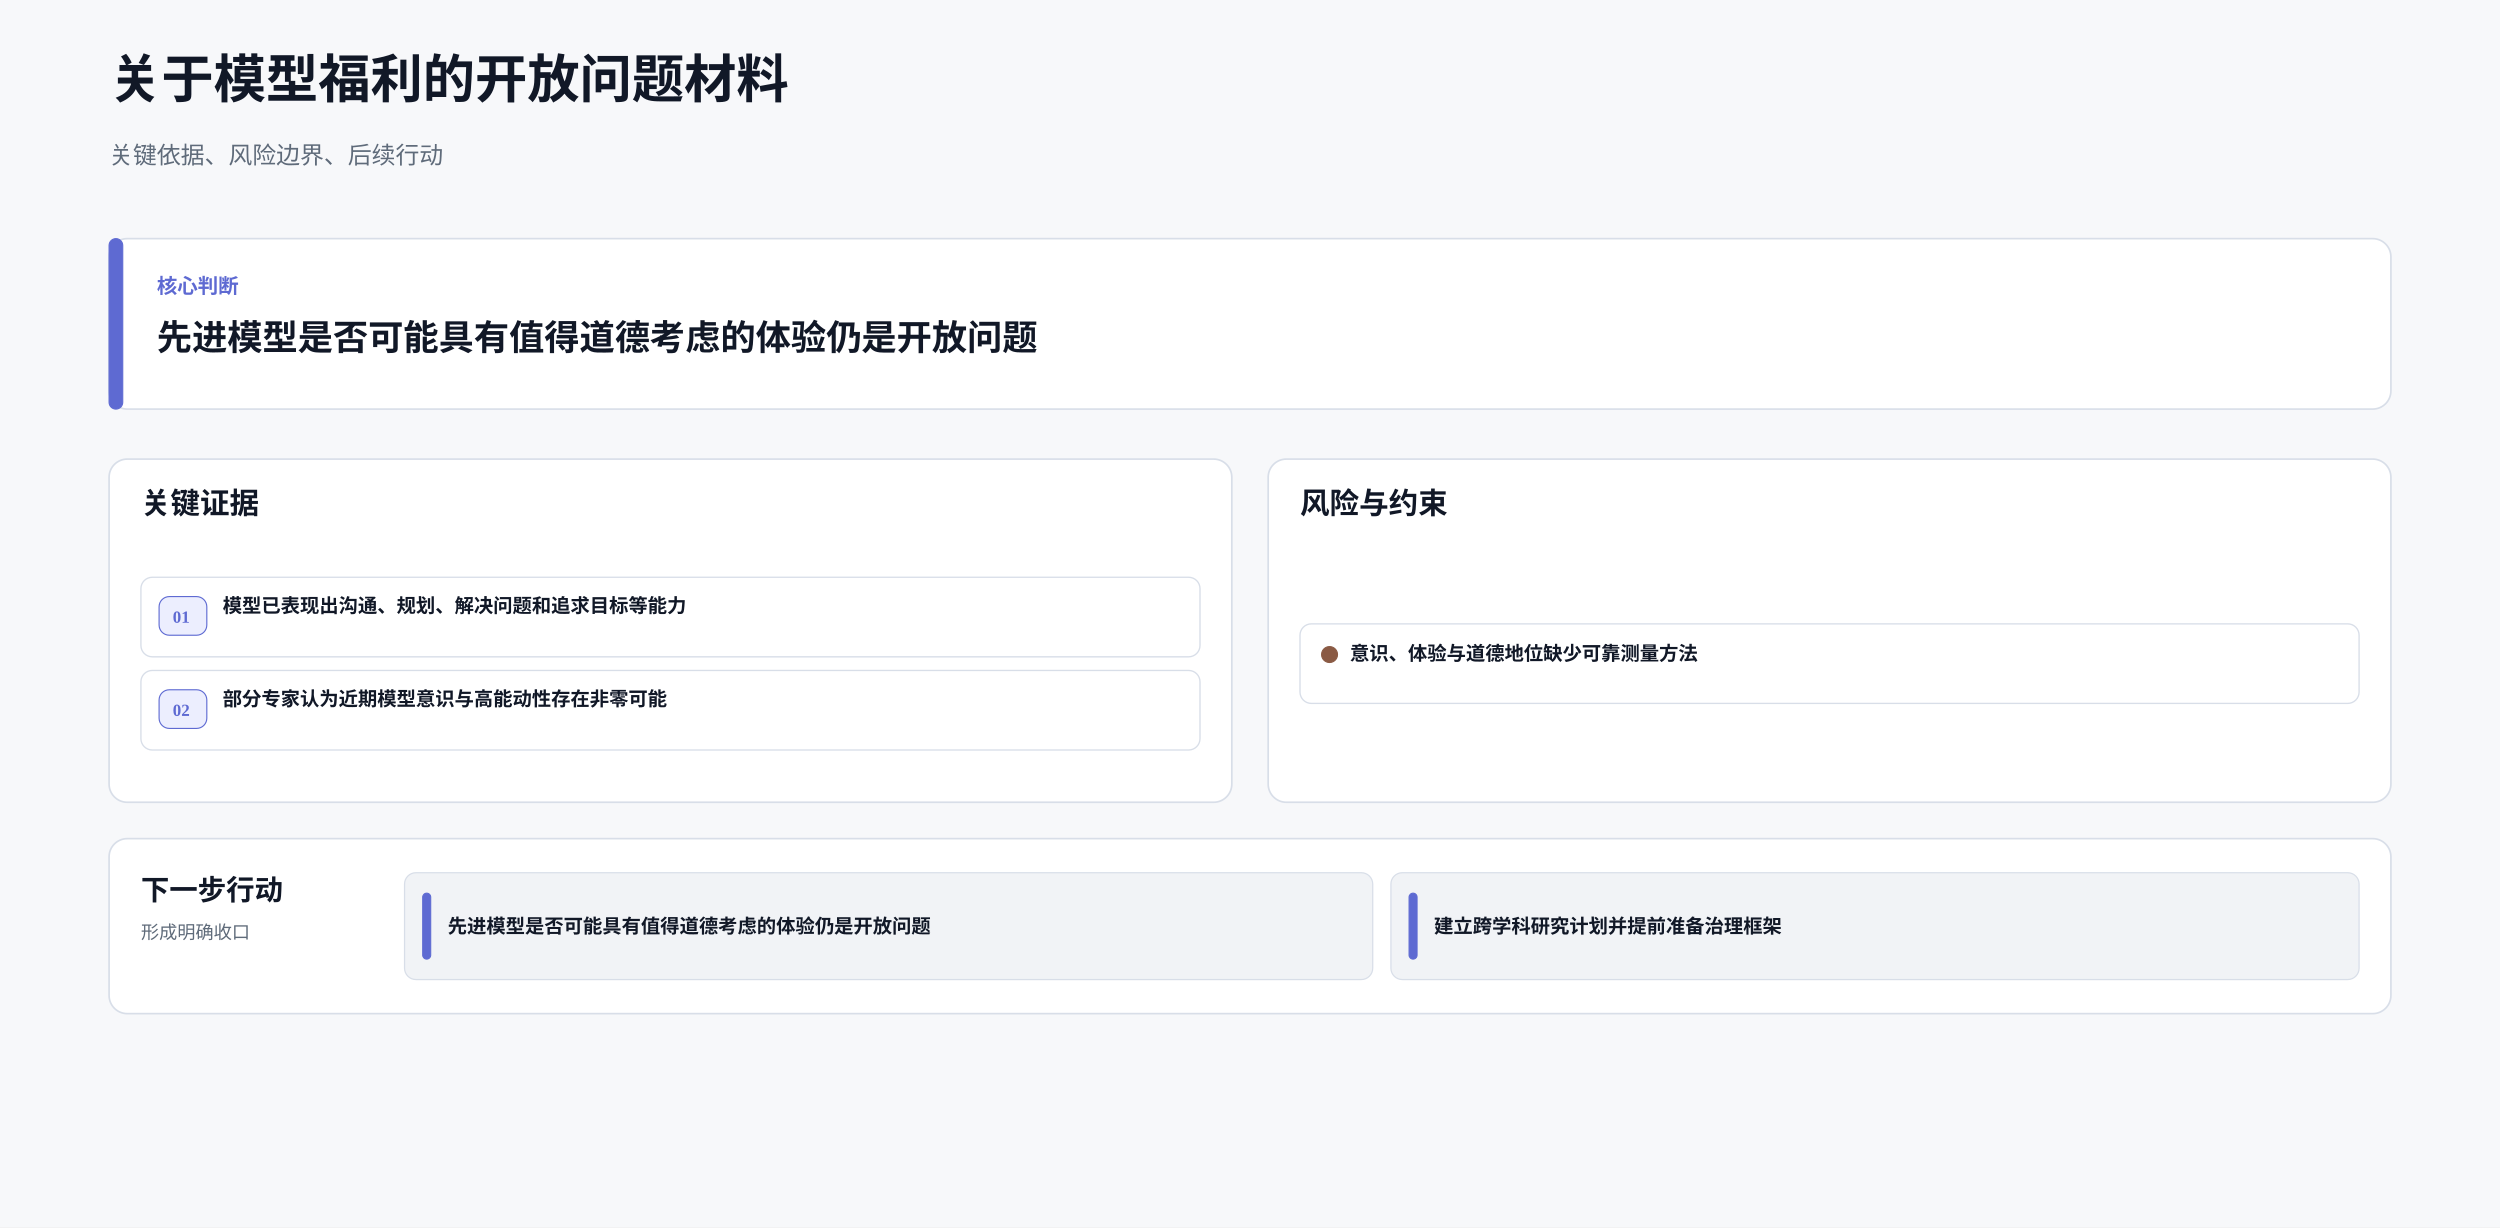
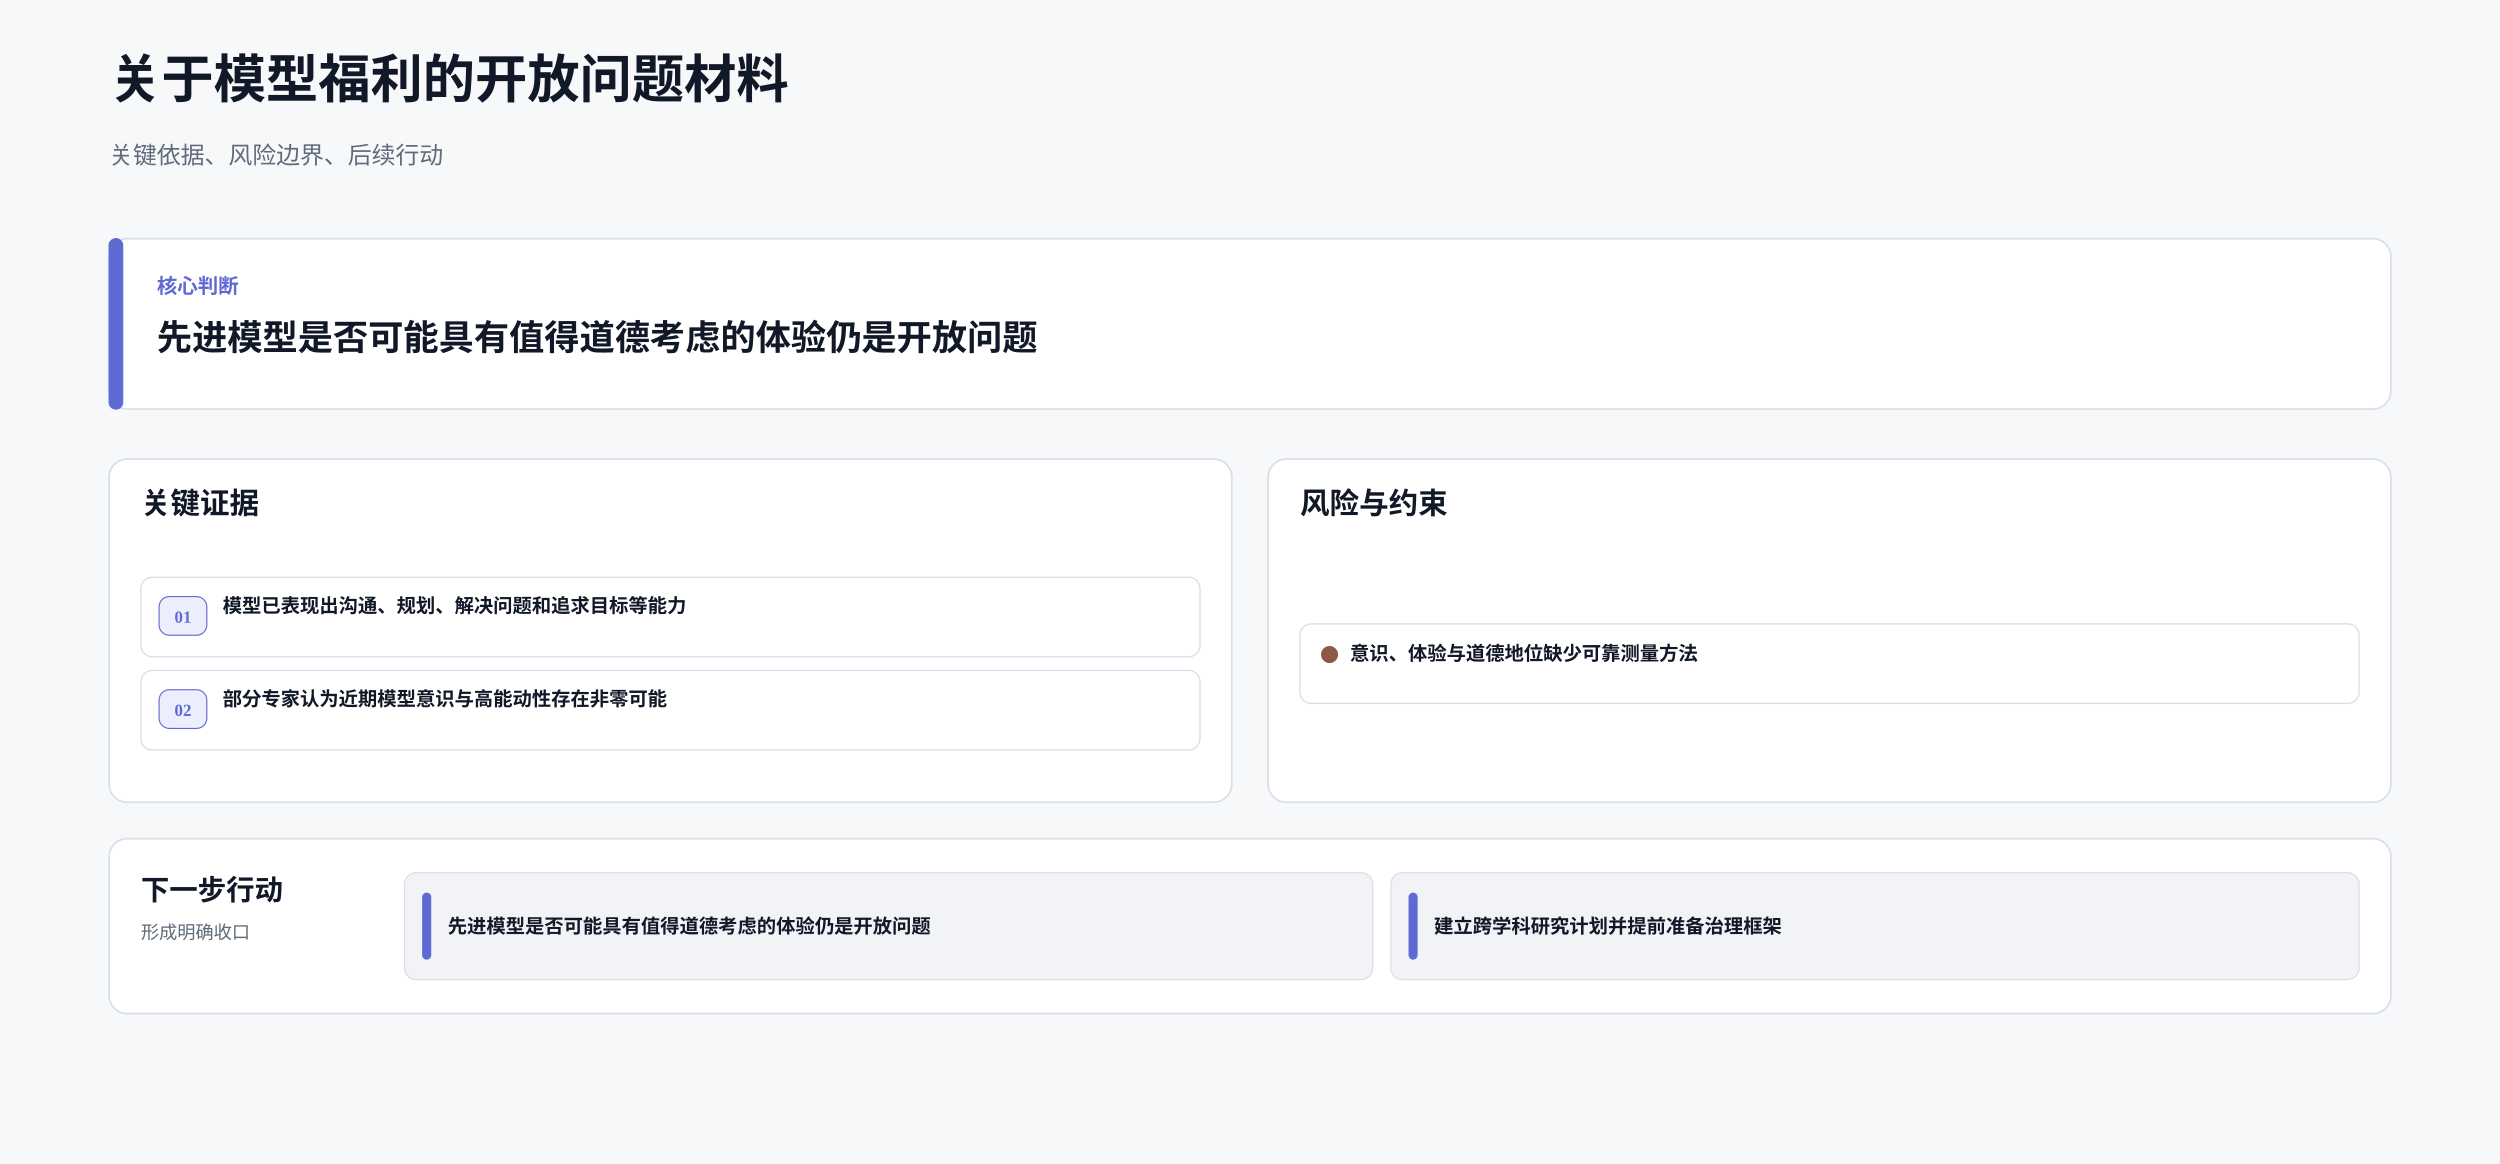
- <svg xmlns="http://www.w3.org/2000/svg" width="2200" height="1080" viewBox="0 0 2200 1080" data-layout-engine="v4" data-layout="expression-canvas" data-pipeline-version="4.4" data-expression-mode="narrative-map" data-page-skeleton="overview-detail">
-   <rect x="0" y="0" width="2200" height="1080" rx="0" fill="#F7F8FA" stroke="#F7F8FA" stroke-width="0" />
+ <svg xmlns="http://www.w3.org/2000/svg" width="2200" height="1024" viewBox="0 0 2200 1024" data-layout-engine="v4" data-layout="expression-canvas" data-pipeline-version="4.4" data-expression-mode="narrative-map" data-page-skeleton="overview-detail">
+   <rect x="0" y="0" width="2200" height="1024" rx="0" fill="#F7F8FA" stroke="#F7F8FA" stroke-width="0" />
  <g>
    <g data-v43-block="title" data-block-type="title" data-x="96" data-y="40" data-width="2008" data-height="170" data-column="full">
      <text x="96" y="86" font-size="46" fill="#111827" font-weight="700">
        <tspan x="96" dy="0">关于模型福利的开放问题材料</tspan>
      </text>
      <text x="96" y="144" font-size="21" fill="#5F6B7A" font-weight="500">
        <tspan x="96" dy="0">关键依据、风险边界、后续行动</tspan>
      </text>
    </g>
    <g data-v43-block="statement" data-block-type="statement" data-x="96" data-y="210" data-width="2008" data-height="150" data-column="full">
      <rect x="96" y="210" width="2008" height="150" rx="16" fill="#FFFFFF" stroke="#D8DEE8" stroke-width="1.5" />
      <rect x="96" y="210" width="12" height="150" rx="6" fill="#5E6AD2" stroke="#5E6AD2" stroke-width="1" />
      <text x="138" y="258" font-size="18" fill="#5E6AD2" font-weight="700">
        <tspan x="138" dy="0">核心判断</tspan>
      </text>
      <text x="138" y="308" font-size="31" fill="#111827" font-weight="700">
        <tspan x="138" dy="0">先进模型是否可能具有值得道德考虑的体验仍是开放问题</tspan>
      </text>
    </g>
    <g data-v43-block="evidence-list-1" data-block-type="evidence-list" data-x="96" data-y="404" data-width="988" data-height="302" data-column="left" data-component-variant="evidence-tiles" data-row="0" data-span="6" data-row-alignment="filled" data-offset-span="0" data-density="medium" data-preferred-width="988" data-text-units="51" data-item-count="2" data-item-layout="rows" data-layout-reason="moderate-parallel-items">
      <rect x="96" y="404" width="988" height="302" rx="16" fill="#FFFFFF" stroke="#D8DEE8" stroke-width="1.5" data-v4-block-card="true" />
      <text x="124" y="452" font-size="26" fill="#111827" font-weight="700">
        <tspan x="124" dy="0">关键证据</tspan>
      </text>
      <rect x="124" y="508" width="932" height="70" rx="10" fill="#FFFFFF" stroke="#D8DEE8" stroke-width="1.2" data-v4-evidence-item="0" />
      <rect x="140" y="525" width="42" height="34" rx="9" fill="#ECEEFE" stroke="#5E6AD2" stroke-width="1" />
-       <text x="152" y="548" font-size="15" fill="#5E6AD2" font-weight="700">
-         <tspan x="152" dy="0">01</tspan>
+       <text x="161" y="548" font-size="15" fill="#5E6AD2" font-weight="700" text-anchor="middle">
+         <tspan x="161" dy="0">01</tspan>
      </text>
      <text x="196" y="539" font-size="17" fill="#111827" font-weight="700">
        <tspan x="196" dy="0">模型已表现出沟通、规划、解决问题和追求目标等能力</tspan>
      </text>
      <rect x="124" y="590" width="932" height="70" rx="10" fill="#FFFFFF" stroke="#D8DEE8" stroke-width="1.2" data-v4-evidence-item="1" />
      <rect x="140" y="607" width="42" height="34" rx="9" fill="#ECEEFE" stroke="#5E6AD2" stroke-width="1" />
-       <text x="152" y="630" font-size="15" fill="#5E6AD2" font-weight="700">
-         <tspan x="152" dy="0">02</tspan>
+       <text x="161" y="630" font-size="15" fill="#5E6AD2" font-weight="700" text-anchor="middle">
+         <tspan x="161" dy="0">02</tspan>
      </text>
      <text x="196" y="621" font-size="17" fill="#111827" font-weight="700">
        <tspan x="196" dy="0">部分专家认为近期模型意识与高能动性存在非零可能</tspan>
      </text>
    </g>
    <g data-v43-block="risk-list-2" data-block-type="risk-list" data-x="1116" data-y="404" data-width="988" data-height="302" data-column="right" data-component-variant="risk-cluster" data-row="0" data-span="6" data-row-alignment="filled" data-offset-span="0" data-density="sparse" data-preferred-width="648" data-text-units="23" data-item-count="1" data-item-layout="rows" data-layout-reason="few-short-parallel-items">
      <rect x="1116" y="404" width="988" height="302" rx="16" fill="#FFFFFF" stroke="#D8DEE8" stroke-width="1.5" data-v4-block-card="true" />
      <text x="1144" y="452" font-size="26" fill="#111827" font-weight="700">
        <tspan x="1144" dy="0">风险与约束</tspan>
      </text>
      <rect x="1144" y="549" width="932" height="70" rx="10" fill="#FFFFFF" stroke="#D8DEE8" stroke-width="1.2" data-v4-risk-item="0" />
      <circle cx="1170" cy="576" r="7" fill="#8A5A44" stroke="#8A5A44" stroke-width="1" />
      <text x="1188" y="581" font-size="17" fill="#111827" font-weight="700">
        <tspan x="1188" dy="0">意识、体验与道德地位缺少可靠测量方法</tspan>
      </text>
    </g>
-     <g data-v43-block="action-list-3" data-block-type="action-list" data-x="96" data-y="738" data-width="2008" data-height="154" data-column="full" data-component-variant="action-checklist" data-row="1" data-span="12" data-row-alignment="filled" data-offset-span="0" data-density="medium" data-preferred-width="2008" data-text-units="48" data-item-count="2" data-item-layout="footer-band" data-layout-reason="full-width-closing-band">
+     <g data-v43-block="action-list-3" data-block-type="action-list" data-x="96" data-y="738" data-width="2008" data-height="154" data-column="full" data-component-variant="action-checklist" data-row="1" data-span="12" data-row-alignment="filled" data-offset-span="0" data-density="medium" data-preferred-width="2008" data-text-units="48" data-item-count="2" data-item-layout="footer-band" data-layout-reason="global-orphan-prevention">
      <rect x="96" y="738" width="2008" height="154" rx="16" fill="#FFFFFF" stroke="#D8DEE8" stroke-width="1.5" />
      <text x="124" y="792" font-size="25" fill="#111827" font-weight="700">
        <tspan x="124" dy="0">下一步行动</tspan>
      </text>
      <text x="124" y="826" font-size="16" fill="#5F6B7A" font-weight="500">
        <tspan x="124" dy="0">形成明确收口</tspan>
      </text>
      <rect x="356" y="768" width="852" height="94" rx="10" fill="#F1F3F6" stroke="#D8DEE8" stroke-width="1.1" data-v4-support-band-item="0" data-has-secondary="false" data-label-layout="centered" />
      <rect x="372" y="786" width="7" height="58" rx="3.5" fill="#5E6AD2" stroke="#5E6AD2" stroke-width="1" />
      <text x="394" y="821" font-size="17" fill="#111827" font-weight="700">
        <tspan x="394" dy="0">先进模型是否可能具有值得道德考虑的体验仍是开放问题</tspan>
      </text>
      <rect x="1224" y="768" width="852" height="94" rx="10" fill="#F1F3F6" stroke="#D8DEE8" stroke-width="1.1" data-v4-support-band-item="1" data-has-secondary="false" data-label-layout="centered" />
      <rect x="1240" y="786" width="7" height="58" rx="3.5" fill="#5E6AD2" stroke="#5E6AD2" stroke-width="1" />
      <text x="1262" y="821" font-size="17" fill="#111827" font-weight="700">
        <tspan x="1262" dy="0">建立跨学科研究计划并提前准备治理框架</tspan>
      </text>
    </g>
  </g>
</svg>
